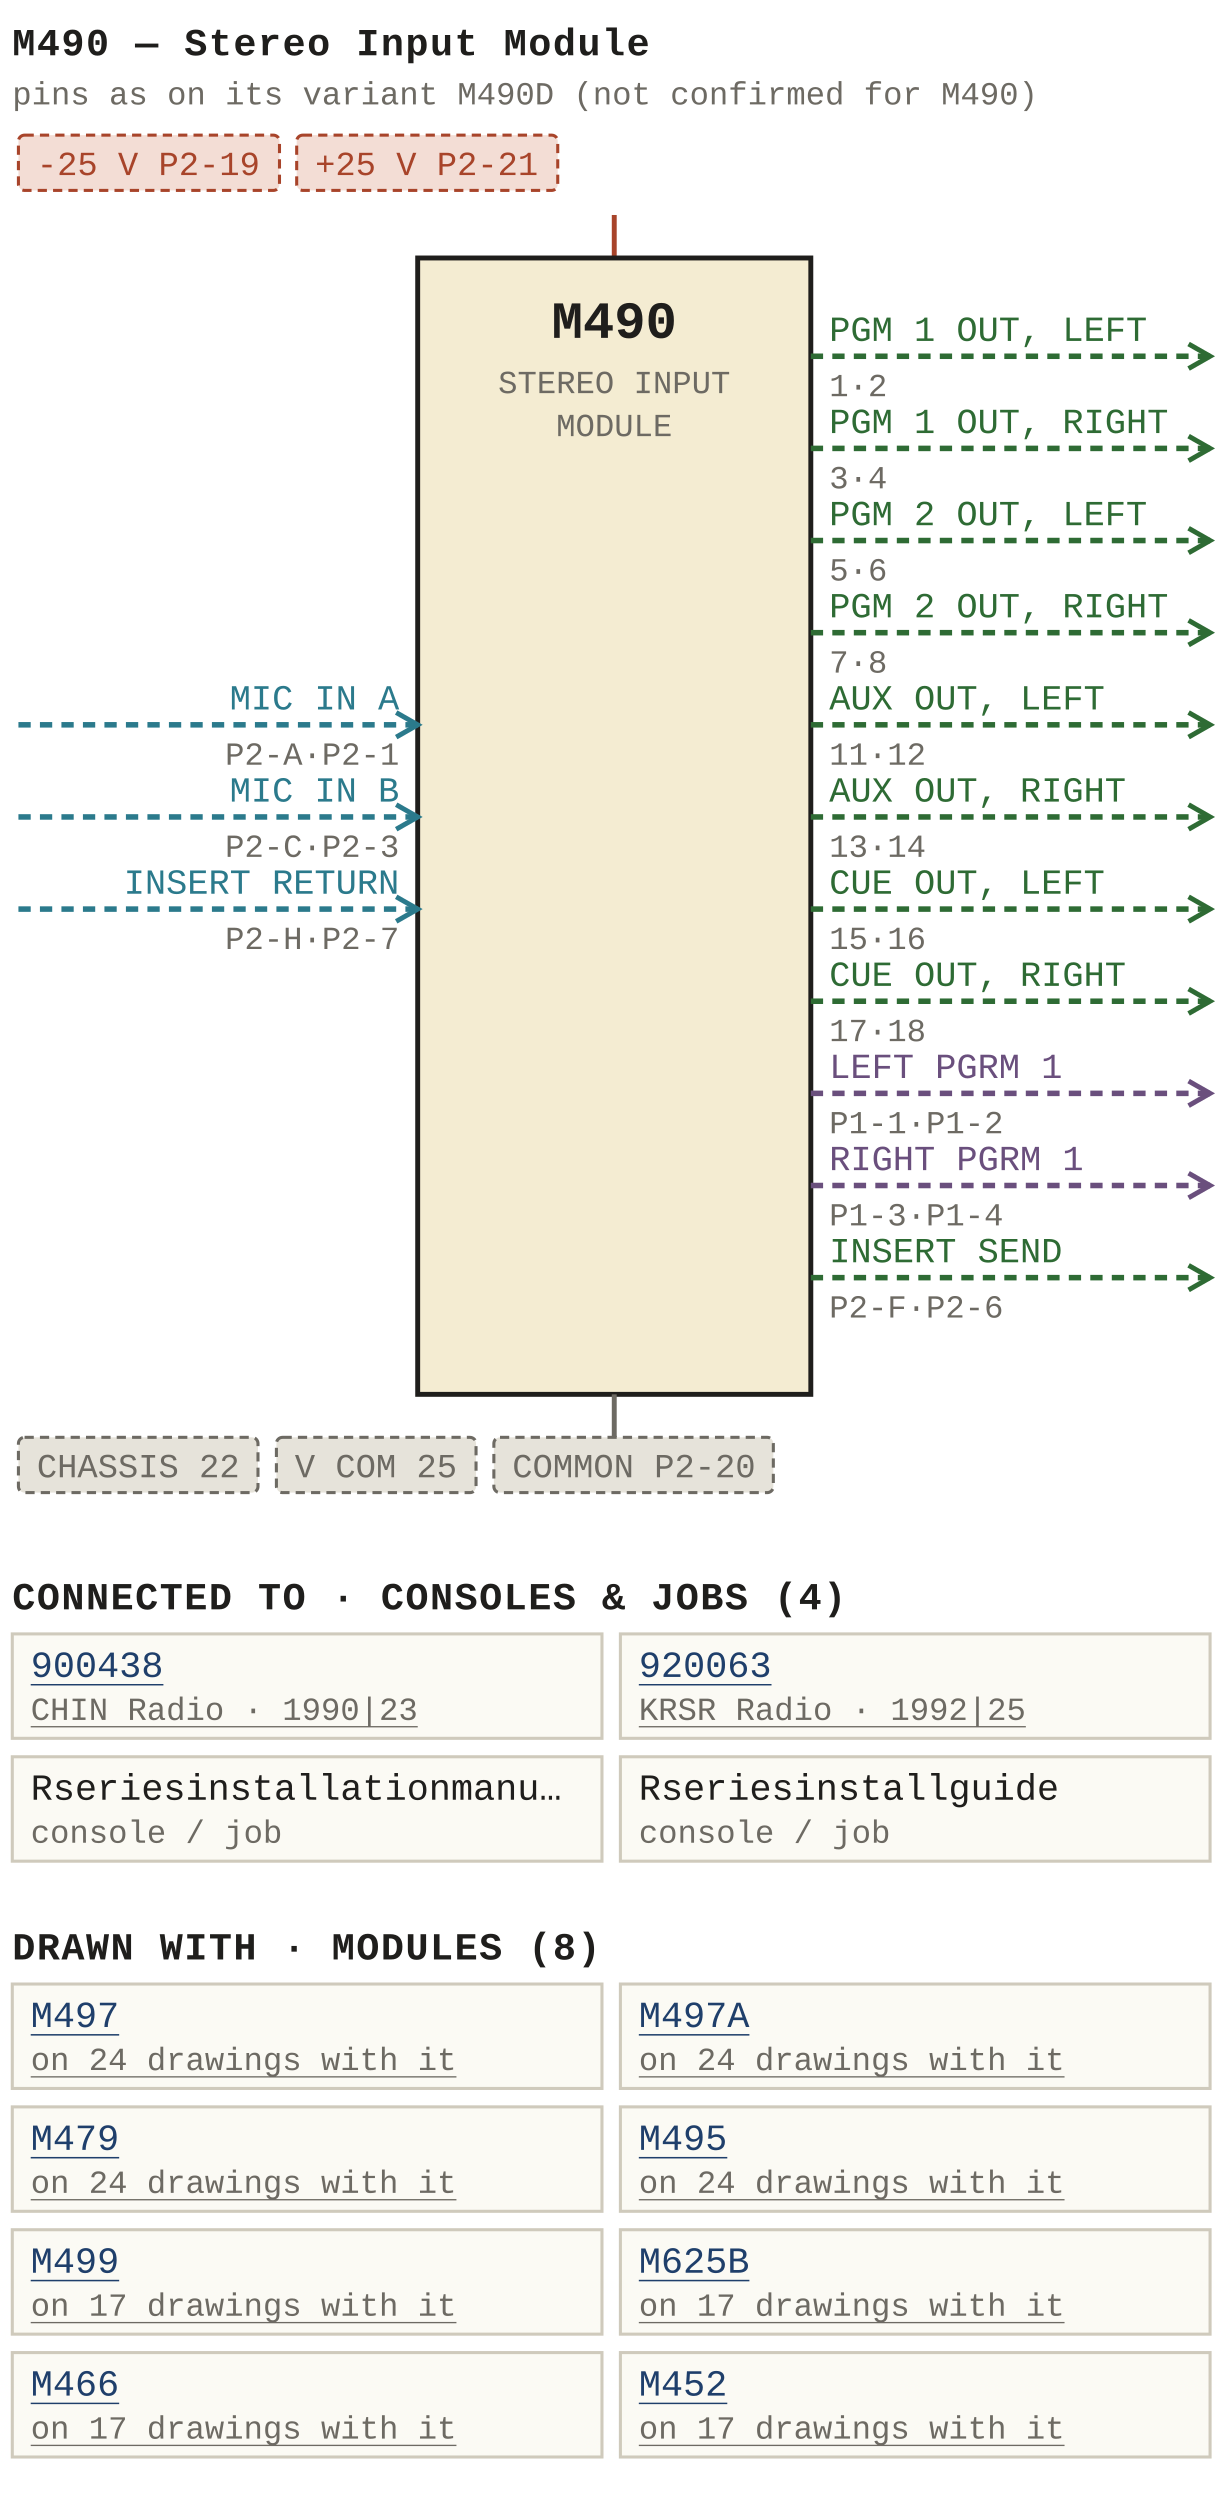
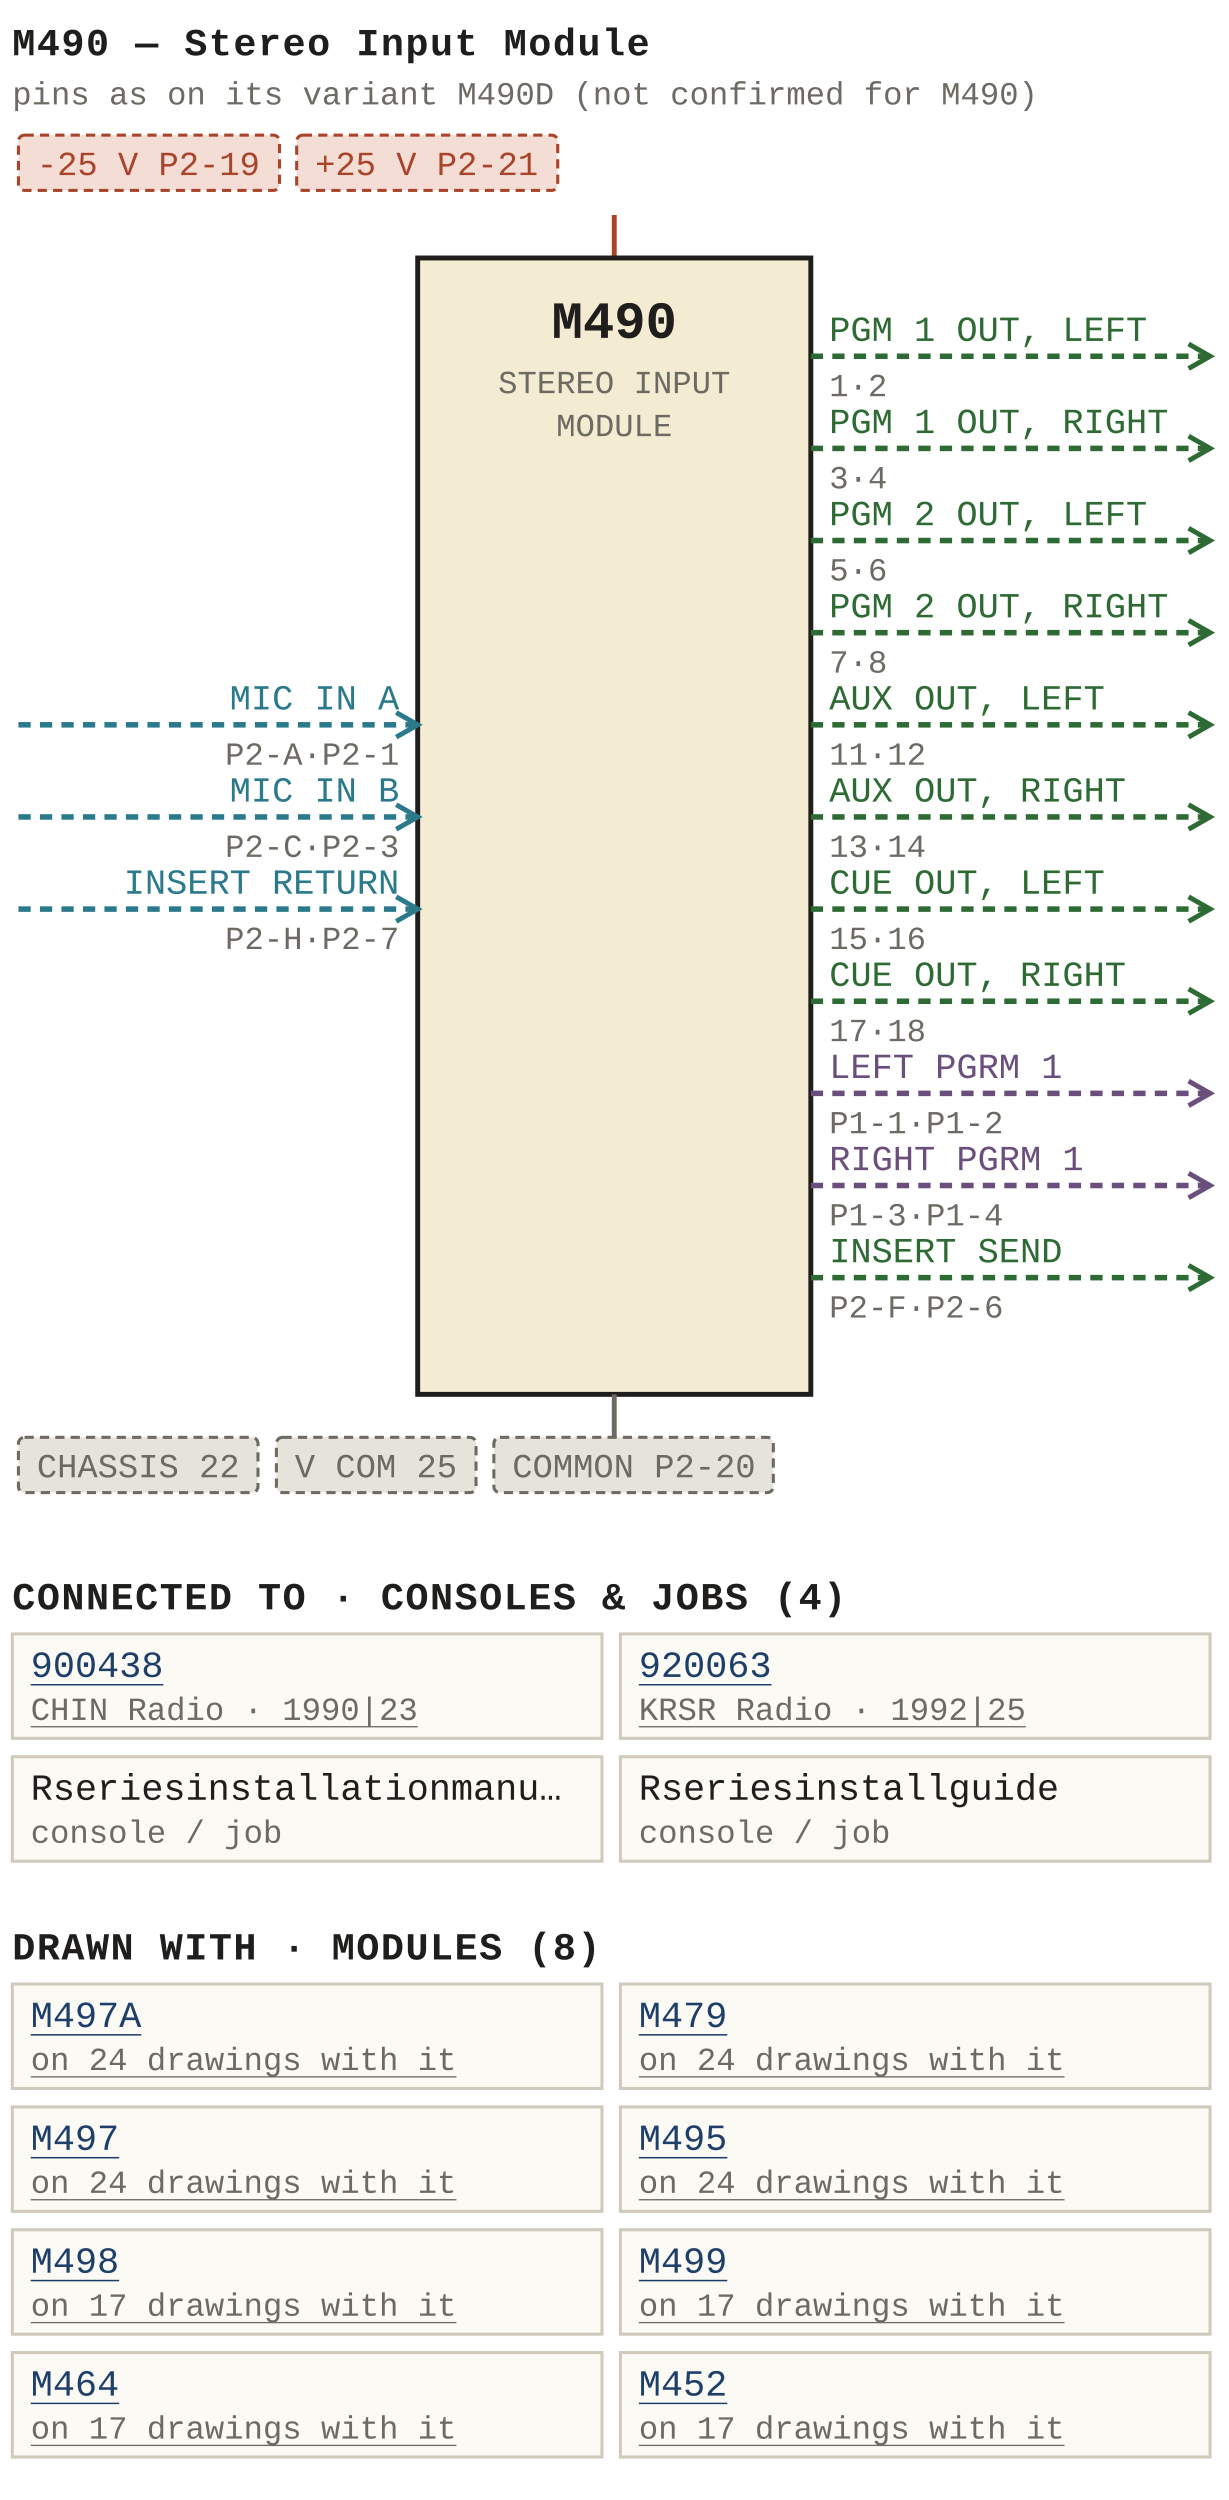
<svg xmlns="http://www.w3.org/2000/svg" class="wp" viewBox="0 0 400 814" width="400" height="814" role="img" aria-label="M490 connections" style="width:100%;max-width:500px;height:auto;background:#fbfaf4">
  <style>.wp text{font-family:"Courier Prime","Courier New",Courier,monospace;fill:#1f1e1c;font-size:12px} .wp .f{fill:#6d6a63;font-size:10.5px} .wp .h{font-size:12.5px;font-weight:700;letter-spacing:.04em} .wp .b{font-size:17px;font-weight:700} .wp a text{fill:#1f3f6b;text-decoration:underline} .wp a:hover rect{fill:#efe9d2}</style>
  <text x="4" y="18" class="h">M490 — Stereo Input Module</text>
  <text x="4" y="34" class="f">pins as on its variant M490D (not confirmed for M490)</text>
  <rect x="6" y="44" width="85" height="18" rx="2" fill="#f3ddd5" stroke="#a8442a" stroke-dasharray="3 2" />
  <text x="12" y="57" style="font-size:11px;fill:#a8442a">-25 V P2-19</text>
  <rect x="96.6" y="44" width="85" height="18" rx="2" fill="#f3ddd5" stroke="#a8442a" stroke-dasharray="3 2" />
  <text x="102.6" y="57" style="font-size:11px;fill:#a8442a">+25 V P2-21</text>
  <line x1="200.0" y1="70" x2="200.0" y2="84" stroke="#a8442a" stroke-width="1.6" />
  <rect x="136" y="84" width="128" height="370" fill="#f4ecd2" stroke="#1f1e1c" stroke-width="1.6" />
  <text x="200.0" y="110" class="b" text-anchor="middle">M490</text>
  <text x="200.0" y="128" class="f" text-anchor="middle">STEREO INPUT</text>
  <text x="200.0" y="142" class="f" text-anchor="middle">MODULE</text>
  <line x1="6" y1="236" x2="136" y2="236" stroke="#2b7a8c" stroke-width="1.8" stroke-dasharray="4 3" />
  <path d="M129,232 L136,236 L129,240" fill="none" stroke="#2b7a8c" stroke-width="1.6" />
  <text x="130" y="231" text-anchor="end" style="font-size:11.5px;fill:#2b7a8c">MIC IN A</text>
  <text x="130" y="249" text-anchor="end" class="f">P2-A·P2-1</text>
  <line x1="6" y1="266" x2="136" y2="266" stroke="#2b7a8c" stroke-width="1.8" stroke-dasharray="4 3" />
  <path d="M129,262 L136,266 L129,270" fill="none" stroke="#2b7a8c" stroke-width="1.6" />
  <text x="130" y="261" text-anchor="end" style="font-size:11.5px;fill:#2b7a8c">MIC IN B</text>
  <text x="130" y="279" text-anchor="end" class="f">P2-C·P2-3</text>
  <line x1="6" y1="296" x2="136" y2="296" stroke="#2b7a8c" stroke-width="1.8" stroke-dasharray="4 3" />
  <path d="M129,292 L136,296 L129,300" fill="none" stroke="#2b7a8c" stroke-width="1.6" />
  <text x="130" y="291" text-anchor="end" style="font-size:11.5px;fill:#2b7a8c">INSERT RETURN</text>
  <text x="130" y="309" text-anchor="end" class="f">P2-H·P2-7</text>
  <line x1="264" y1="116" x2="394" y2="116" stroke="#2e6b34" stroke-width="1.8" stroke-dasharray="4 3" />
  <path d="M387,112 L394,116 L387,120" fill="none" stroke="#2e6b34" stroke-width="1.6" />
  <text x="270" y="111" text-anchor="start" style="font-size:11.5px;fill:#2e6b34">PGM 1 OUT, LEFT</text>
  <text x="270" y="129" text-anchor="start" class="f">1·2</text>
  <line x1="264" y1="146" x2="394" y2="146" stroke="#2e6b34" stroke-width="1.8" stroke-dasharray="4 3" />
  <path d="M387,142 L394,146 L387,150" fill="none" stroke="#2e6b34" stroke-width="1.6" />
  <text x="270" y="141" text-anchor="start" style="font-size:11.5px;fill:#2e6b34">PGM 1 OUT, RIGHT</text>
  <text x="270" y="159" text-anchor="start" class="f">3·4</text>
  <line x1="264" y1="176" x2="394" y2="176" stroke="#2e6b34" stroke-width="1.8" stroke-dasharray="4 3" />
  <path d="M387,172 L394,176 L387,180" fill="none" stroke="#2e6b34" stroke-width="1.6" />
  <text x="270" y="171" text-anchor="start" style="font-size:11.5px;fill:#2e6b34">PGM 2 OUT, LEFT</text>
  <text x="270" y="189" text-anchor="start" class="f">5·6</text>
  <line x1="264" y1="206" x2="394" y2="206" stroke="#2e6b34" stroke-width="1.8" stroke-dasharray="4 3" />
  <path d="M387,202 L394,206 L387,210" fill="none" stroke="#2e6b34" stroke-width="1.6" />
  <text x="270" y="201" text-anchor="start" style="font-size:11.5px;fill:#2e6b34">PGM 2 OUT, RIGHT</text>
  <text x="270" y="219" text-anchor="start" class="f">7·8</text>
  <line x1="264" y1="236" x2="394" y2="236" stroke="#2e6b34" stroke-width="1.8" stroke-dasharray="4 3" />
  <path d="M387,232 L394,236 L387,240" fill="none" stroke="#2e6b34" stroke-width="1.6" />
  <text x="270" y="231" text-anchor="start" style="font-size:11.5px;fill:#2e6b34">AUX OUT, LEFT</text>
  <text x="270" y="249" text-anchor="start" class="f">11·12</text>
  <line x1="264" y1="266" x2="394" y2="266" stroke="#2e6b34" stroke-width="1.8" stroke-dasharray="4 3" />
  <path d="M387,262 L394,266 L387,270" fill="none" stroke="#2e6b34" stroke-width="1.6" />
  <text x="270" y="261" text-anchor="start" style="font-size:11.5px;fill:#2e6b34">AUX OUT, RIGHT</text>
  <text x="270" y="279" text-anchor="start" class="f">13·14</text>
  <line x1="264" y1="296" x2="394" y2="296" stroke="#2e6b34" stroke-width="1.8" stroke-dasharray="4 3" />
  <path d="M387,292 L394,296 L387,300" fill="none" stroke="#2e6b34" stroke-width="1.6" />
  <text x="270" y="291" text-anchor="start" style="font-size:11.5px;fill:#2e6b34">CUE OUT, LEFT</text>
  <text x="270" y="309" text-anchor="start" class="f">15·16</text>
  <line x1="264" y1="326" x2="394" y2="326" stroke="#2e6b34" stroke-width="1.8" stroke-dasharray="4 3" />
  <path d="M387,322 L394,326 L387,330" fill="none" stroke="#2e6b34" stroke-width="1.6" />
  <text x="270" y="321" text-anchor="start" style="font-size:11.5px;fill:#2e6b34">CUE OUT, RIGHT</text>
  <text x="270" y="339" text-anchor="start" class="f">17·18</text>
  <line x1="264" y1="356" x2="394" y2="356" stroke="#6a4f7d" stroke-width="1.8" stroke-dasharray="4 3" />
  <path d="M387,352 L394,356 L387,360" fill="none" stroke="#6a4f7d" stroke-width="1.6" />
  <text x="270" y="351" text-anchor="start" style="font-size:11.5px;fill:#6a4f7d">LEFT PGRM 1</text>
  <text x="270" y="369" text-anchor="start" class="f">P1-1·P1-2</text>
  <line x1="264" y1="386" x2="394" y2="386" stroke="#6a4f7d" stroke-width="1.8" stroke-dasharray="4 3" />
  <path d="M387,382 L394,386 L387,390" fill="none" stroke="#6a4f7d" stroke-width="1.6" />
  <text x="270" y="381" text-anchor="start" style="font-size:11.5px;fill:#6a4f7d">RIGHT PGRM 1</text>
  <text x="270" y="399" text-anchor="start" class="f">P1-3·P1-4</text>
  <line x1="264" y1="416" x2="394" y2="416" stroke="#2e6b34" stroke-width="1.8" stroke-dasharray="4 3" />
  <path d="M387,412 L394,416 L387,420" fill="none" stroke="#2e6b34" stroke-width="1.6" />
  <text x="270" y="411" text-anchor="start" style="font-size:11.5px;fill:#2e6b34">INSERT SEND</text>
  <text x="270" y="429" text-anchor="start" class="f">P2-F·P2-6</text>
  <line x1="200.0" y1="454" x2="200.0" y2="468" stroke="#6d6a63" stroke-width="1.6" />
  <rect x="6" y="468" width="78" height="18" rx="2" fill="#e6e3da" stroke="#6d6a63" stroke-dasharray="3 2" />
  <text x="12" y="481" style="font-size:11px;fill:#6d6a63">CHASSIS 22</text>
  <rect x="90.0" y="468" width="65" height="18" rx="2" fill="#e6e3da" stroke="#6d6a63" stroke-dasharray="3 2" />
  <text x="96.0" y="481" style="font-size:11px;fill:#6d6a63">V COM 25</text>
  <rect x="160.8" y="468" width="91" height="18" rx="2" fill="#e6e3da" stroke="#6d6a63" stroke-dasharray="3 2" />
  <text x="166.8" y="481" style="font-size:11px;fill:#6d6a63">COMMON P2-20</text>
  <text x="4" y="524" class="h">CONNECTED TO · CONSOLES &amp; JOBS (4)</text>
  <a href="../../PAGES/Job-900438.html">
    <rect x="4" y="532" width="192" height="34" fill="#fbfaf4" stroke="#cfcabc" />
    <text x="10" y="546">900438</text>
    <text x="10" y="560" class="f">CHIN Radio · 1990|23</text>
  </a>
  <a href="../../PAGES/Job-920063.html">
    <rect x="202" y="532" width="192" height="34" fill="#fbfaf4" stroke="#cfcabc" />
    <text x="208" y="546">920063</text>
    <text x="208" y="560" class="f">KRSR Radio · 1992|25</text>
  </a>
  <rect x="4" y="572" width="192" height="34" fill="#fbfaf4" stroke="#cfcabc" />
  <text x="10" y="586">Rseriesinstallationmanu…</text>
  <text x="10" y="600" class="f">console / job</text>
  <rect x="202" y="572" width="192" height="34" fill="#fbfaf4" stroke="#cfcabc" />
  <text x="208" y="586">Rseriesinstallguide</text>
  <text x="208" y="600" class="f">console / job</text>
  <text x="4" y="638" class="h">DRAWN WITH · MODULES (8)</text>
-   <a href="../../PAGES/M497.html">
+   <a href="../../PAGES/M497A.html">
    <rect x="4" y="646" width="192" height="34" fill="#fbfaf4" stroke="#cfcabc" />
-     <text x="10" y="660">M497</text>
+     <text x="10" y="660">M497A</text>
    <text x="10" y="674" class="f">on 24 drawings with it</text>
  </a>
-   <a href="../../PAGES/M497A.html">
+   <a href="../../PAGES/M479.html">
    <rect x="202" y="646" width="192" height="34" fill="#fbfaf4" stroke="#cfcabc" />
-     <text x="208" y="660">M497A</text>
+     <text x="208" y="660">M479</text>
    <text x="208" y="674" class="f">on 24 drawings with it</text>
  </a>
-   <a href="../../PAGES/M479.html">
+   <a href="../../PAGES/M497.html">
    <rect x="4" y="686" width="192" height="34" fill="#fbfaf4" stroke="#cfcabc" />
-     <text x="10" y="700">M479</text>
+     <text x="10" y="700">M497</text>
    <text x="10" y="714" class="f">on 24 drawings with it</text>
  </a>
  <a href="../../PAGES/M495.html">
    <rect x="202" y="686" width="192" height="34" fill="#fbfaf4" stroke="#cfcabc" />
    <text x="208" y="700">M495</text>
    <text x="208" y="714" class="f">on 24 drawings with it</text>
  </a>
-   <a href="../../PAGES/M499.html">
+   <a href="../../PAGES/M498.html">
    <rect x="4" y="726" width="192" height="34" fill="#fbfaf4" stroke="#cfcabc" />
-     <text x="10" y="740">M499</text>
+     <text x="10" y="740">M498</text>
    <text x="10" y="754" class="f">on 17 drawings with it</text>
  </a>
-   <a href="../../PAGES/M625B.html">
+   <a href="../../PAGES/M499.html">
    <rect x="202" y="726" width="192" height="34" fill="#fbfaf4" stroke="#cfcabc" />
-     <text x="208" y="740">M625B</text>
+     <text x="208" y="740">M499</text>
    <text x="208" y="754" class="f">on 17 drawings with it</text>
  </a>
-   <a href="../../PAGES/M466.html">
+   <a href="../../PAGES/M464.html">
    <rect x="4" y="766" width="192" height="34" fill="#fbfaf4" stroke="#cfcabc" />
-     <text x="10" y="780">M466</text>
+     <text x="10" y="780">M464</text>
    <text x="10" y="794" class="f">on 17 drawings with it</text>
  </a>
  <a href="../../PAGES/M452.html">
    <rect x="202" y="766" width="192" height="34" fill="#fbfaf4" stroke="#cfcabc" />
    <text x="208" y="780">M452</text>
    <text x="208" y="794" class="f">on 17 drawings with it</text>
  </a>
</svg>
